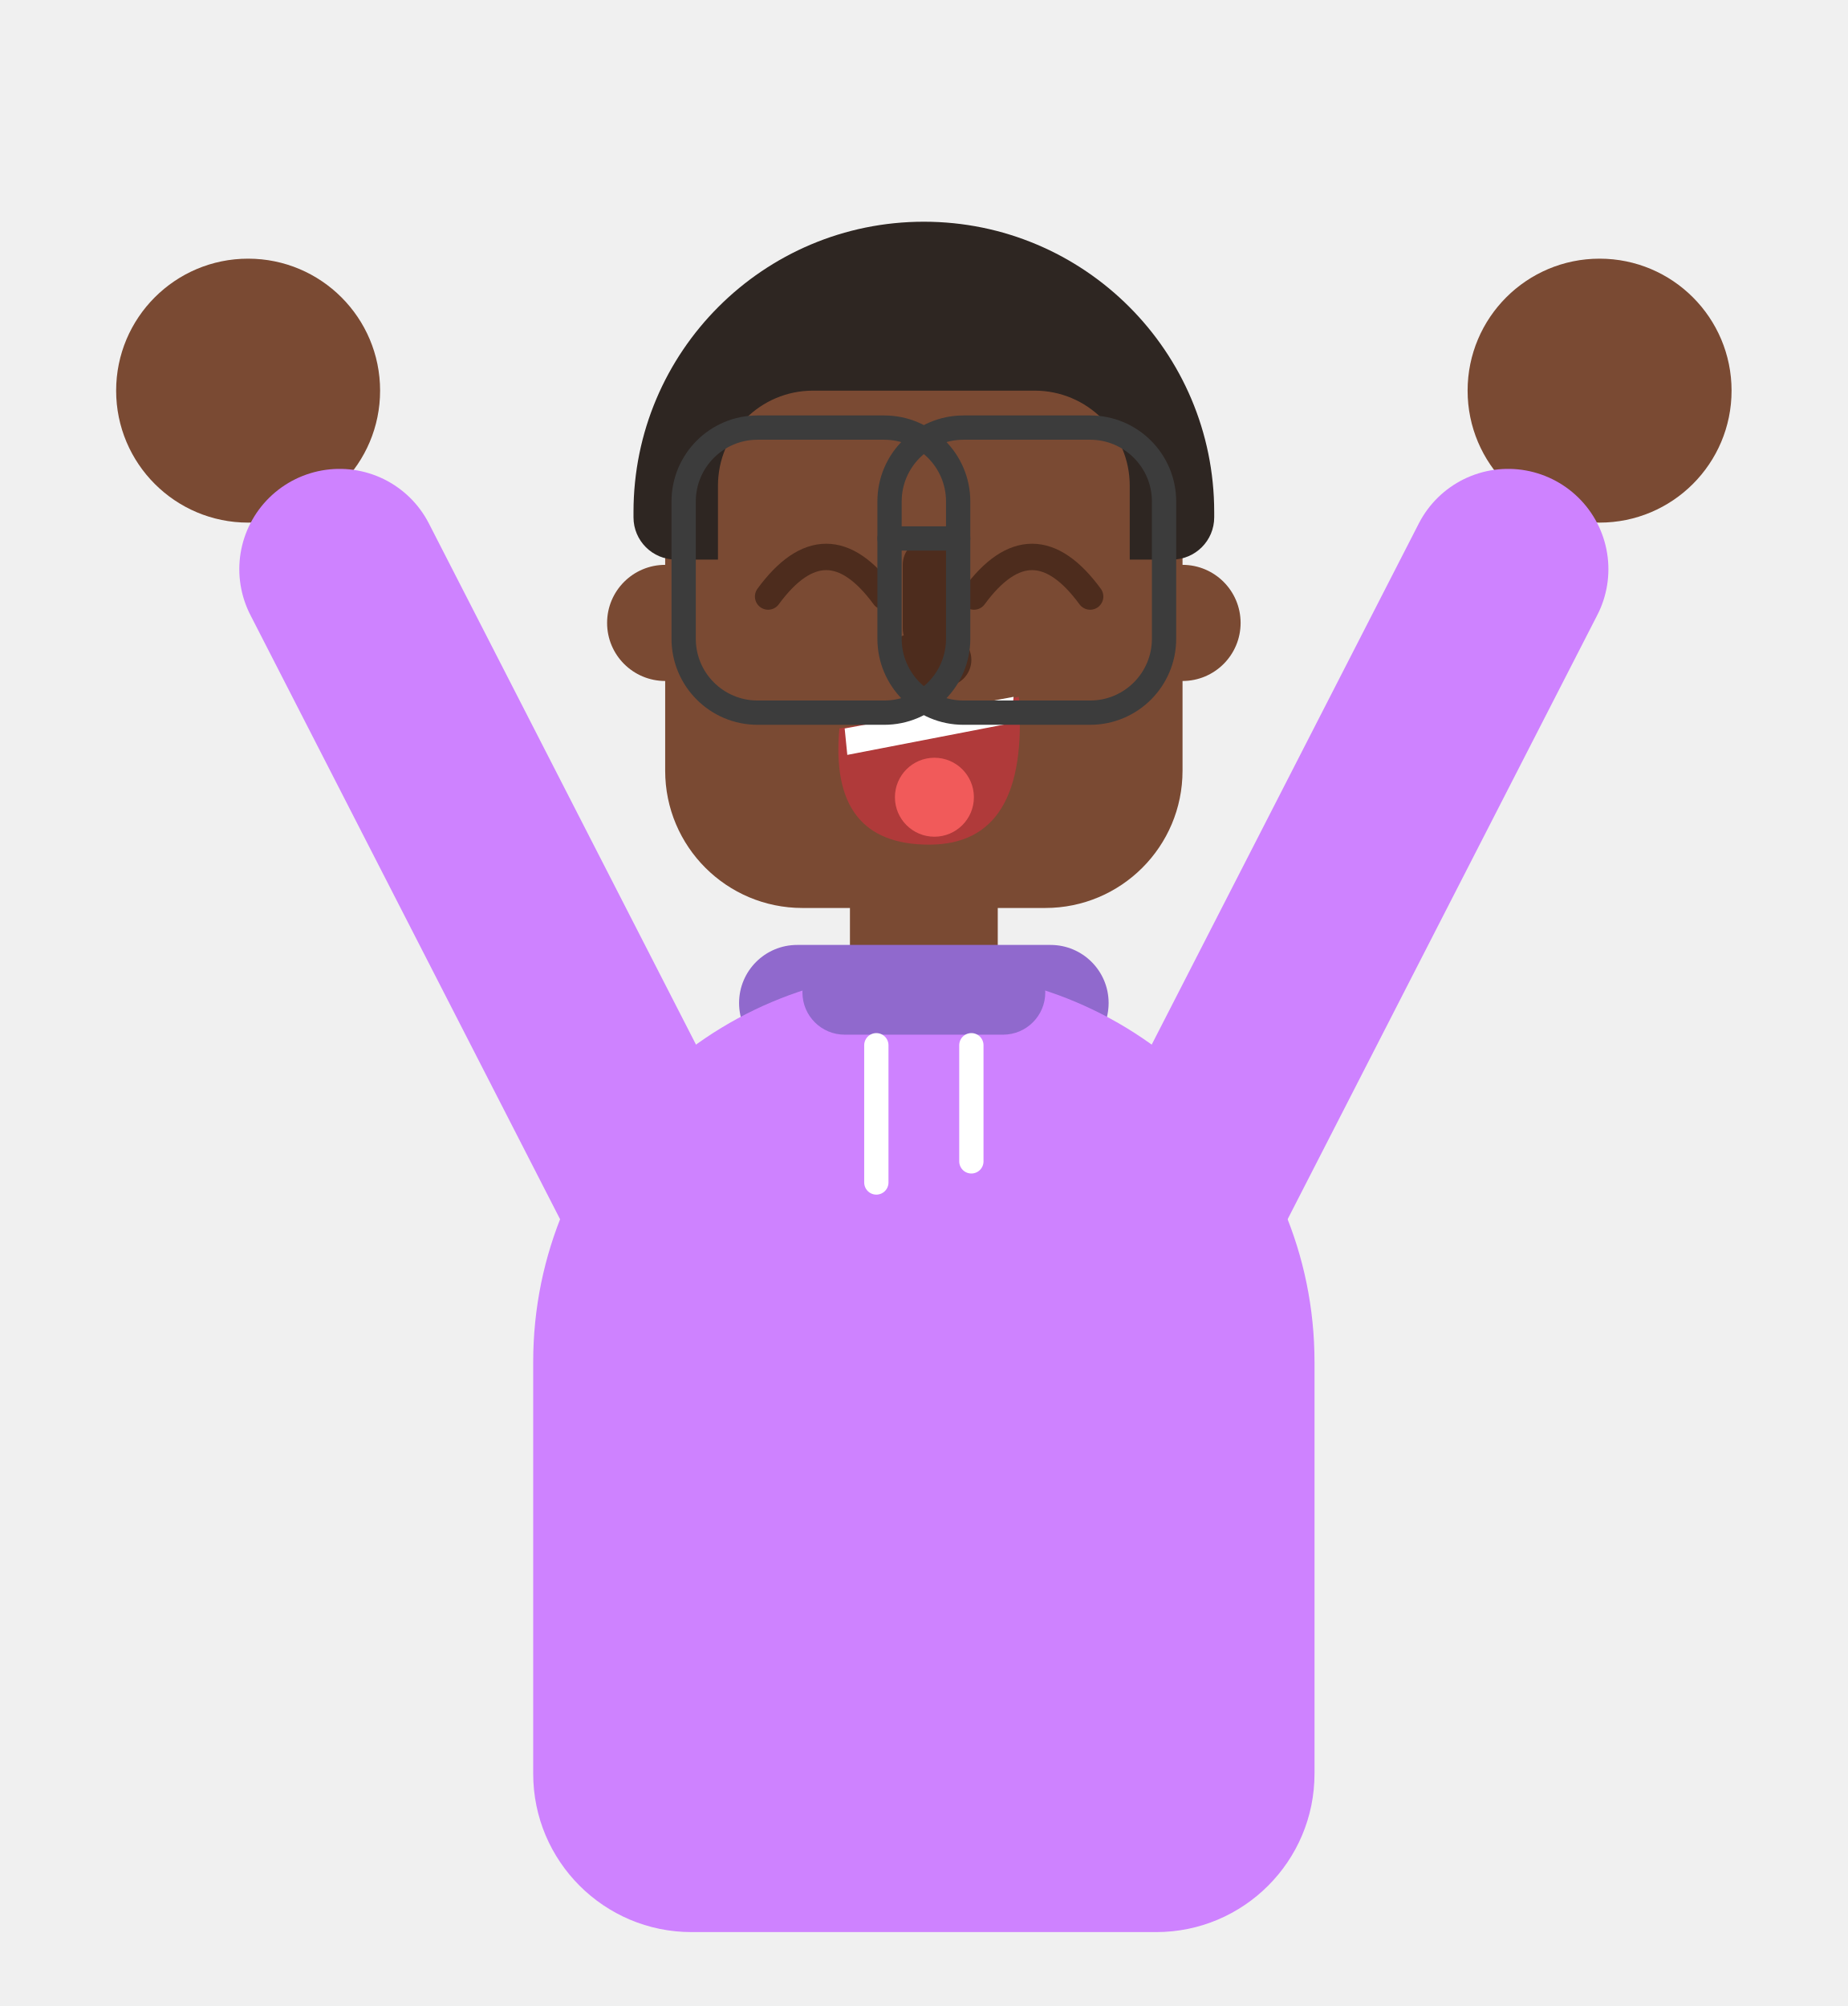
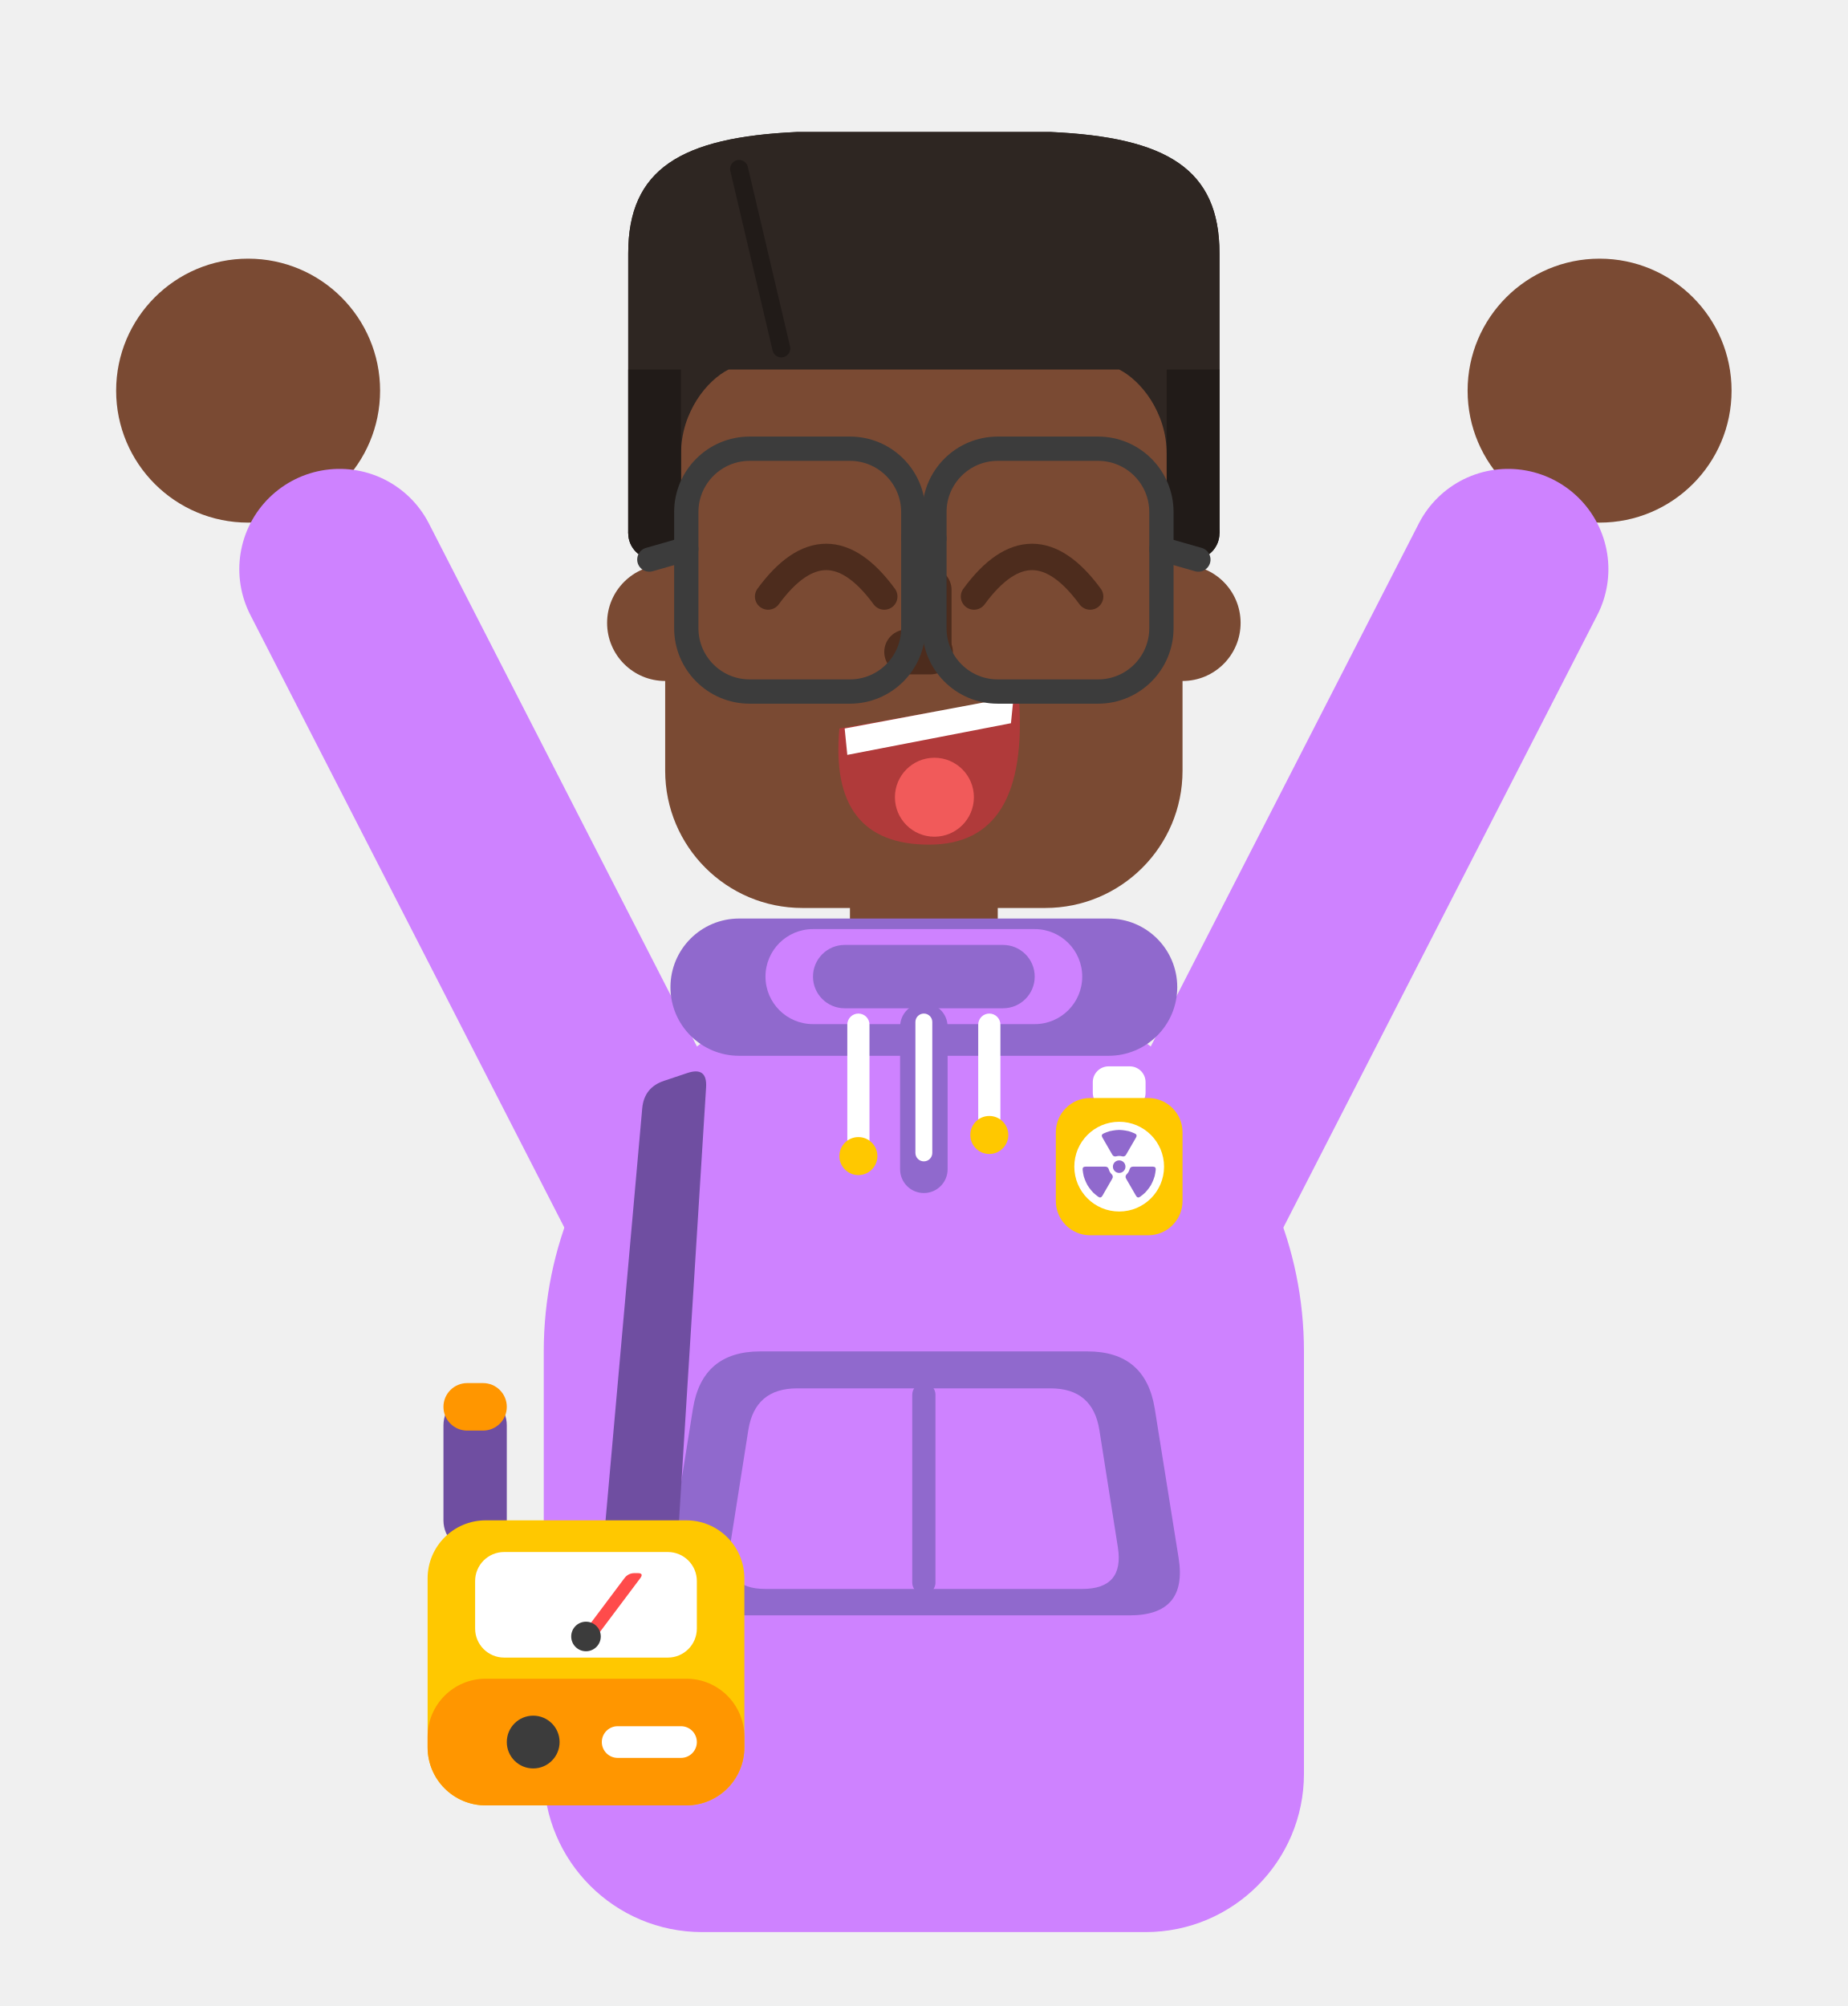
<svg xmlns="http://www.w3.org/2000/svg" width="350" height="380" viewBox="-175 -116 350 380">
+   <path d="M-56 -15V-68C-56 -84 -46 -90 -24 -91H24C46 -90 56 -84 56 -68V-15Z" fill="#2E2622" />
  <path d="M-153 -42a25 25 0 1 0 50 0a25 25 0 1 0 -50 0Z" fill="#7A4A33" />
  <path d="M-46 118L-110.67 -8.18" fill="none" stroke="#CE82FF" stroke-width="38" stroke-linecap="round" stroke-linejoin="round" />
  <path d="M103 -42a25 25 0 1 0 50 0a25 25 0 1 0 -50 0Z" fill="#7A4A33" />
  <path d="M46 118L110.67 -8.18" fill="none" stroke="#CE82FF" stroke-width="38" stroke-linecap="round" stroke-linejoin="round" />
  <path d="M-8 40H8A6 6 0 0 1 14 46V74A6 6 0 0 1 8 80H-8A6 6 0 0 1 -14 74V46A6 6 0 0 1 -8 40Z" fill="#7A4A33" />
  <path d="M-8 40H8A6 6 0 0 1 14 46V48A6 6 0 0 1 8 54H-8A6 6 0 0 1 -14 48V46A6 6 0 0 1 -8 40Z" fill="#4D2C1D" />
-   <path d="M-24 63H24A11 11 0 0 1 35 74V74A11 11 0 0 1 24 85H-24A11 11 0 0 1 -35 74V74A11 11 0 0 1 -24 63Z" fill="#9069CD" />
-   <path d="M-74 142A74 74 0 0 1 74 142V220A30 30 0 0 1 44 250H-44A30 30 0 0 1 -74 220Z" fill="#CE82FF" />
-   <path d="M-15 64H15A8 8 0 0 1 23 72V72A8 8 0 0 1 15 80H-15A8 8 0 0 1 -23 72V72A8 8 0 0 1 -15 64Z" fill="#9069CD" />
-   <path d="M-9 82V108" fill="none" stroke="#FFFFFF" stroke-width="4.6" stroke-linecap="round" stroke-linejoin="round" />
-   <path d="M9 82V104" fill="none" stroke="#FFFFFF" stroke-width="4.6" stroke-linecap="round" stroke-linejoin="round" />
+   <path d="M-72 140A72 72 0 0 1 72 140V220A30 30 0 0 1 42 250H-42A30 30 0 0 1 -72 220Z" fill="#CE82FF" />
+   <path d="M-35 58H35A13 13 0 0 1 48 71V71A13 13 0 0 1 35 84H-35A13 13 0 0 1 -48 71V71A13 13 0 0 1 -35 58Z" fill="#9069CD" />
+   <path d="M-21 60H21A9 9 0 0 1 30 69V69A9 9 0 0 1 21 78H-21A9 9 0 0 1 -30 69V69A9 9 0 0 1 -21 60Z" fill="#CE82FF" />
+   <path d="M-15 63H15A6 6 0 0 1 21 69V69A6 6 0 0 1 15 75H-15A6 6 0 0 1 -21 69V69A6 6 0 0 1 -15 63Z" fill="#9069CD" />
+   <path d="M0 74H0A4.5 4.5 0 0 1 4.5 78.5V105.5A4.5 4.5 0 0 1 0 110H0A4.5 4.5 0 0 1 -4.5 105.5V78.5A4.5 4.5 0 0 1 0 74Z" fill="#9069CD" />
+   <path d="M0 76H0A1.6 1.6 0 0 1 1.6 77.6V102.4A1.6 1.6 0 0 1 0 104H0A1.6 1.6 0 0 1 -1.6 102.4V77.6A1.6 1.6 0 0 1 0 76Z" fill="#FFFFFF" />
+   <path d="M-12.4 76H-12.4A2.1 2.1 0 0 1 -10.3 78.1V99.9A2.1 2.1 0 0 1 -12.4 102H-12.4A2.1 2.1 0 0 1 -14.5 99.9V78.1A2.1 2.1 0 0 1 -12.4 76Z" fill="#FFFFFF" />
+   <path d="M12.4 76H12.4A2.1 2.1 0 0 1 14.5 78.1V95.9A2.1 2.1 0 0 1 12.4 98H12.4A2.1 2.1 0 0 1 10.3 95.9V78.1A2.1 2.1 0 0 1 12.4 76Z" fill="#FFFFFF" />
+   <path d="M-16 103a3.6 3.6 0 1 0 7.2 0a3.6 3.6 0 1 0 -7.2 0Z" fill="#FFC800" />
+   <path d="M8.8 99a3.6 3.6 0 1 0 7.2 0a3.6 3.6 0 1 0 -7.2 0Z" fill="#FFC800" />
+   <path d="M35 86H39A3 3 0 0 1 42 89V91A3 3 0 0 1 39 94H35A3 3 0 0 1 32 91V89A3 3 0 0 1 35 86Z" fill="#FFFFFF" />
+   <path d="M31.5 92H42.5A6.5 6.5 0 0 1 49 98.5V111.5A6.5 6.5 0 0 1 42.5 118H31.5A6.5 6.5 0 0 1 25 111.5V98.5A6.5 6.5 0 0 1 31.5 92Z" fill="#FFC800" />
+   <path d="M28.5 105a8.5 8.5 0 1 0 17 0a8.5 8.5 0 1 0 -17 0Z" fill="#FFFFFF" />
+   <path d="M33.82 99.48Q33.5 98.94 34.08 98.7L34.61 98.48Q35.19 98.24 35.81 98.16L36.38 98.08Q37 98 37.62 98.08L38.19 98.16Q38.81 98.24 39.39 98.48L39.92 98.7Q40.5 98.94 40.19 99.48L38.32 102.71Q38.05 103.18 37.53 103.04L37.53 103.04Q37 102.9 36.48 103.04L36.48 103.04Q35.95 103.18 35.68 102.71Z" fill="#9069CD" />
+   <path d="M43.37 105Q44 105 43.92 105.62L43.84 106.19Q43.76 106.81 43.52 107.39L43.3 107.92Q43.06 108.5 42.68 109L42.33 109.45Q41.95 109.95 41.45 110.33L41 110.68Q40.5 111.06 40.19 110.52L38.32 107.29Q38.05 106.82 38.43 106.43L38.43 106.43Q38.82 106.05 38.96 105.53L38.96 105.53Q39.1 105 39.64 105Z" fill="#9069CD" />
+   <path d="M33.82 110.52Q33.5 111.06 33 110.68L32.55 110.33Q32.05 109.95 31.67 109.45L31.32 109Q30.94 108.5 30.7 107.92L30.48 107.39Q30.24 106.81 30.16 106.19L30.08 105.62Q30 105 30.63 105L34.36 105Q34.9 105 35.04 105.53L35.04 105.53Q35.18 106.05 35.57 106.43L35.57 106.43Q35.95 106.82 35.68 107.29Z" fill="#9069CD" />
+   <path d="M35.81 105a1.19 1.19 0 1 0 2.38 0a1.19 1.19 0 1 0 -2.38 0Z" fill="#9069CD" />
+   <path d="M-43.74 150.86Q-42 140 -31 140L31 140Q42 140 43.74 150.86L48.26 179.14Q50 190 39 190L-39 190Q-50 190 -48.26 179.14Z" fill="#9069CD" />
+   <path d="M-33.25 154.9Q-32 147 -24 147L24 147Q32 147 33.25 154.9L36.75 177.1Q38 185 30 185L-30 185Q-38 185 -36.75 177.1Z" fill="#CE82FF" />
+   <path d="M0 146H0A2.2 2.2 0 0 1 2.2 148.2V183.8A2.2 2.2 0 0 1 0 186H0A2.2 2.2 0 0 1 -2.2 183.8V148.2A2.2 2.2 0 0 1 0 146Z" fill="#9069CD" />
+   <path d="M-53.35 93.98Q-53 90 -49.21 88.74L-44.79 87.26Q-41 86 -41.25 89.99L-46.75 178.01Q-47 182 -50.96 181.43L-57.04 180.57Q-61 180 -60.65 176.02Z" fill="#6F4EA1" />
+   <path d="M-85 148H-85A6 6 0 0 1 -79 154V172A6 6 0 0 1 -85 178H-85A6 6 0 0 1 -91 172V154A6 6 0 0 1 -85 148Z" fill="#6F4EA1" />
+   <path d="M-86.5 146H-83.5A4.5 4.5 0 0 1 -79 150.5V150.5A4.5 4.5 0 0 1 -83.5 155H-86.5A4.5 4.5 0 0 1 -91 150.5V150.5A4.5 4.5 0 0 1 -86.5 146Z" fill="#FF9600" />
+   <path d="M-83 172H-45A11 11 0 0 1 -34 183V215A11 11 0 0 1 -45 226H-83A11 11 0 0 1 -94 215V183A11 11 0 0 1 -83 172Z" fill="#FFC800" />
+   <path d="M-83 202H-45A11 11 0 0 1 -34 213V215A11 11 0 0 1 -45 226H-83A11 11 0 0 1 -94 215V213A11 11 0 0 1 -83 202Z" fill="#FF9600" />
+   <path d="M-79.5 178H-48.5A5.5 5.5 0 0 1 -43 183.5V192.5A5.5 5.5 0 0 1 -48.5 198H-79.5A5.5 5.5 0 0 1 -85 192.5V183.5A5.5 5.5 0 0 1 -79.5 178Z" fill="#FFFFFF" />
+   <path d="M-64.28 193.04Q-65 194 -63.8 194L-63.2 194Q-62 194 -61.28 193.04L-53.72 182.96Q-53 182 -54.2 182L-54.8 182Q-56 182 -56.72 182.96Z" fill="#FF4B4B" />
+   <path d="M-66.8 194a2.8 2.8 0 1 0 5.6 0a2.8 2.8 0 1 0 -5.6 0Z" fill="#3C3C3C" />
+   <path d="M-79 214a5 5 0 1 0 10 0a5 5 0 1 0 -10 0Z" fill="#3C3C3C" />
+   <path d="M-58 211H-46A3 3 0 0 1 -43 214V214A3 3 0 0 1 -46 217H-58A3 3 0 0 1 -61 214V214A3 3 0 0 1 -58 211Z" fill="#FFFFFF" />
  <path d="M-60 2a11 11 0 1 0 22 0a11 11 0 1 0 -22 0Z" fill="#7A4A33" />
  <path d="M38 2a11 11 0 1 0 22 0a11 11 0 1 0 -22 0Z" fill="#7A4A33" />
  <path d="M-49 -17A49 49 0 0 1 49 -17V30A26 26 0 0 1 23 56H-23A26 26 0 0 1 -49 30Z" fill="#7A4A33" />
  <path d="M-29.5 -3Q-18.5 -18 -7.5 -3" fill="none" stroke="#4D2C1D" stroke-width="5" stroke-linecap="round" stroke-linejoin="round" />
  <path d="M9.5 -3Q20.5 -18 31.5 -3" fill="none" stroke="#4D2C1D" stroke-width="5" stroke-linecap="round" stroke-linejoin="round" />
-   <path d="M1 -14H1A5 5 0 0 1 6 -9V3A5 5 0 0 1 1 8H1A5 5 0 0 1 -4 3V-9A5 5 0 0 1 1 -14Z" fill="#4D2C1D" />
-   <path d="M-2 4H4A5 5 0 0 1 9 9V9A5 5 0 0 1 4 14H-2A5 5 0 0 1 -7 9V9A5 5 0 0 1 -2 4Z" fill="#4D2C1D" />
+   <path d="M1 -8.5H1A4.25 4.25 0 0 1 5.25 -4.25V6.25A4.25 4.25 0 0 1 1 10.5H1A4.25 4.25 0 0 1 -3.25 6.25V-4.25A4.25 4.25 0 0 1 1 -8.5Z" fill="#4D2C1D" />
+   <path d="M-3.25 3.25H1.25A4.25 4.25 0 0 1 5.5 7.5V7.5A4.25 4.25 0 0 1 1.25 11.75H-3.25A4.25 4.25 0 0 1 -7.5 7.5V7.5A4.25 4.25 0 0 1 -3.25 3.25Z" fill="#4D2C1D" />
  <path d="M-16 22L18 16Q20 44 1 44Q-18 44 -16 22Z" fill="#B03A3A" />
  <path d="M-5.48 35.02a7.48 7.48 0 1 0 14.96 0a7.48 7.48 0 1 0 -14.96 0Z" fill="#F15A5A" />
  <path d="M-15 22L17 16L16.5 21L-14.5 27Z" fill="#FFFFFF" />
-   <path d="M-55 -19A55 55 0 0 1 55 -19V-18A8 8 0 0 1 47 -10H-47A8 8 0 0 1 -55 -18ZM-39 -10V-24A18 18 0 0 1 -21 -42H21A18 18 0 0 1 39 -24V-10Z" fill="#2E2622" fill-rule="evenodd" />
-   <path d="M-31.5 -35H-7.5A14 14 0 0 1 6.5 -21V5A14 14 0 0 1 -7.5 19H-31.5A14 14 0 0 1 -45.5 5V-21A14 14 0 0 1 -31.5 -35Z" fill="none" stroke="#3C3C3C" stroke-width="4.6" stroke-linecap="round" stroke-linejoin="round" />
-   <path d="M7.5 -35H31.5A14 14 0 0 1 45.5 -21V5A14 14 0 0 1 31.5 19H7.5A14 14 0 0 1 -6.5 5V-21A14 14 0 0 1 7.5 -35Z" fill="none" stroke="#3C3C3C" stroke-width="4.6" stroke-linecap="round" stroke-linejoin="round" />
-   <path d="M6.5 -14H-6.5" fill="none" stroke="#3C3C3C" stroke-width="4.6" stroke-linecap="round" stroke-linejoin="round" />
+   <path d="M-56 -15V-68C-56 -84 -46 -90 -24 -91H24C46 -90 56 -84 56 -68V-15ZM-46 -15V-30C-46 -38 -41 -44 -37 -46H37C41 -44 46 -38 46 -30V-15Z" fill="#2E2622" fill-rule="evenodd" />
+   <path d="M-56 -15a5 5 0 1 0 10 0a5 5 0 1 0 -10 0Z" fill="#211B18" />
+   <path d="M46 -15a5 5 0 1 0 10 0a5 5 0 1 0 -10 0Z" fill="#211B18" />
+   <path d="M-56 -46H-46V-15A5 5 0 0 1 -56 -15Z" fill="#211B18" />
+   <path d="M46 -46H56V-15A5 5 0 0 1 46 -15Z" fill="#211B18" />
+   <path d="M-35 -84L-27 -50" fill="none" stroke="#211B18" stroke-width="3.4" stroke-linecap="round" stroke-linejoin="round" />
+   <path d="M-33 -31H-14A12 12 0 0 1 -2 -19V3A12 12 0 0 1 -14 15H-33A12 12 0 0 1 -45 3V-19A12 12 0 0 1 -33 -31Z" fill="none" stroke="#3C3C3C" stroke-width="4.6" stroke-linecap="round" stroke-linejoin="round" />
+   <path d="M14 -31H33A12 12 0 0 1 45 -19V3A12 12 0 0 1 33 15H14A12 12 0 0 1 2 3V-19A12 12 0 0 1 14 -31Z" fill="none" stroke="#3C3C3C" stroke-width="4.6" stroke-linecap="round" stroke-linejoin="round" />
+   <path d="M-2 -14H2" fill="none" stroke="#3C3C3C" stroke-width="4.6" stroke-linecap="round" stroke-linejoin="round" />
+   <path d="M-45 -12L-52 -10" fill="none" stroke="#3C3C3C" stroke-width="4.6" stroke-linecap="round" stroke-linejoin="round" />
+   <path d="M45 -12L52 -10" fill="none" stroke="#3C3C3C" stroke-width="4.6" stroke-linecap="round" stroke-linejoin="round" />
</svg>
